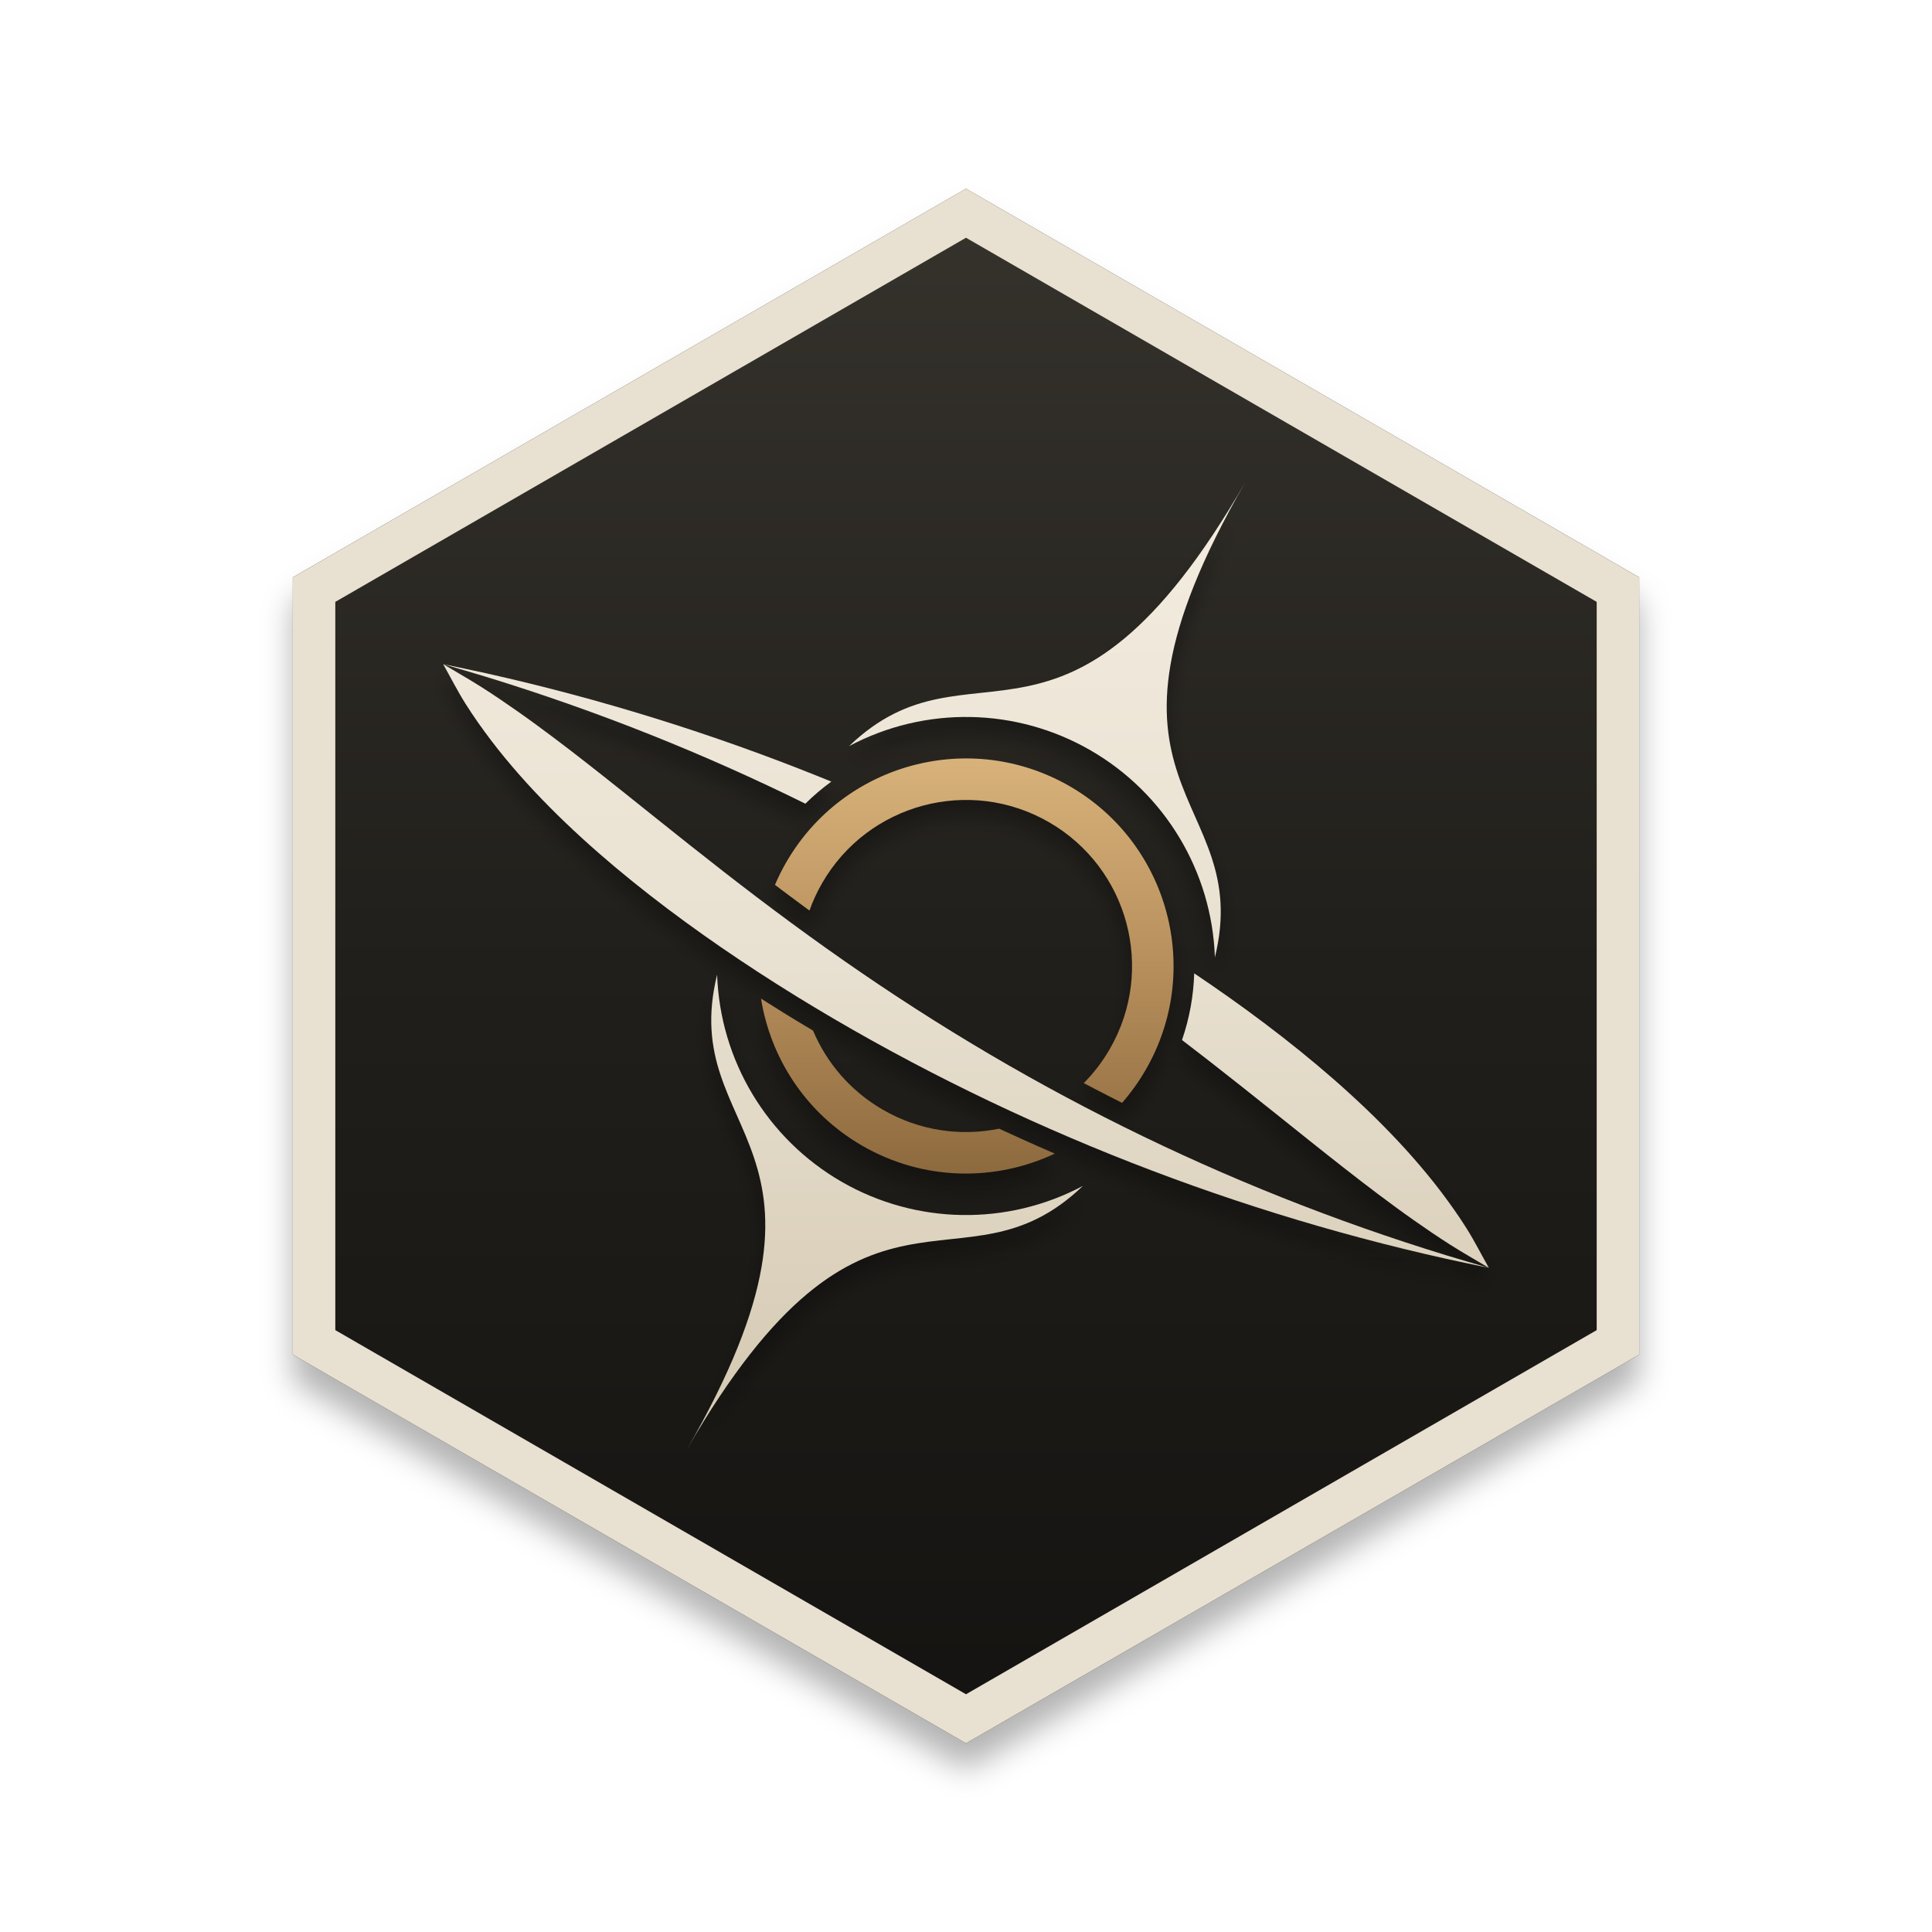
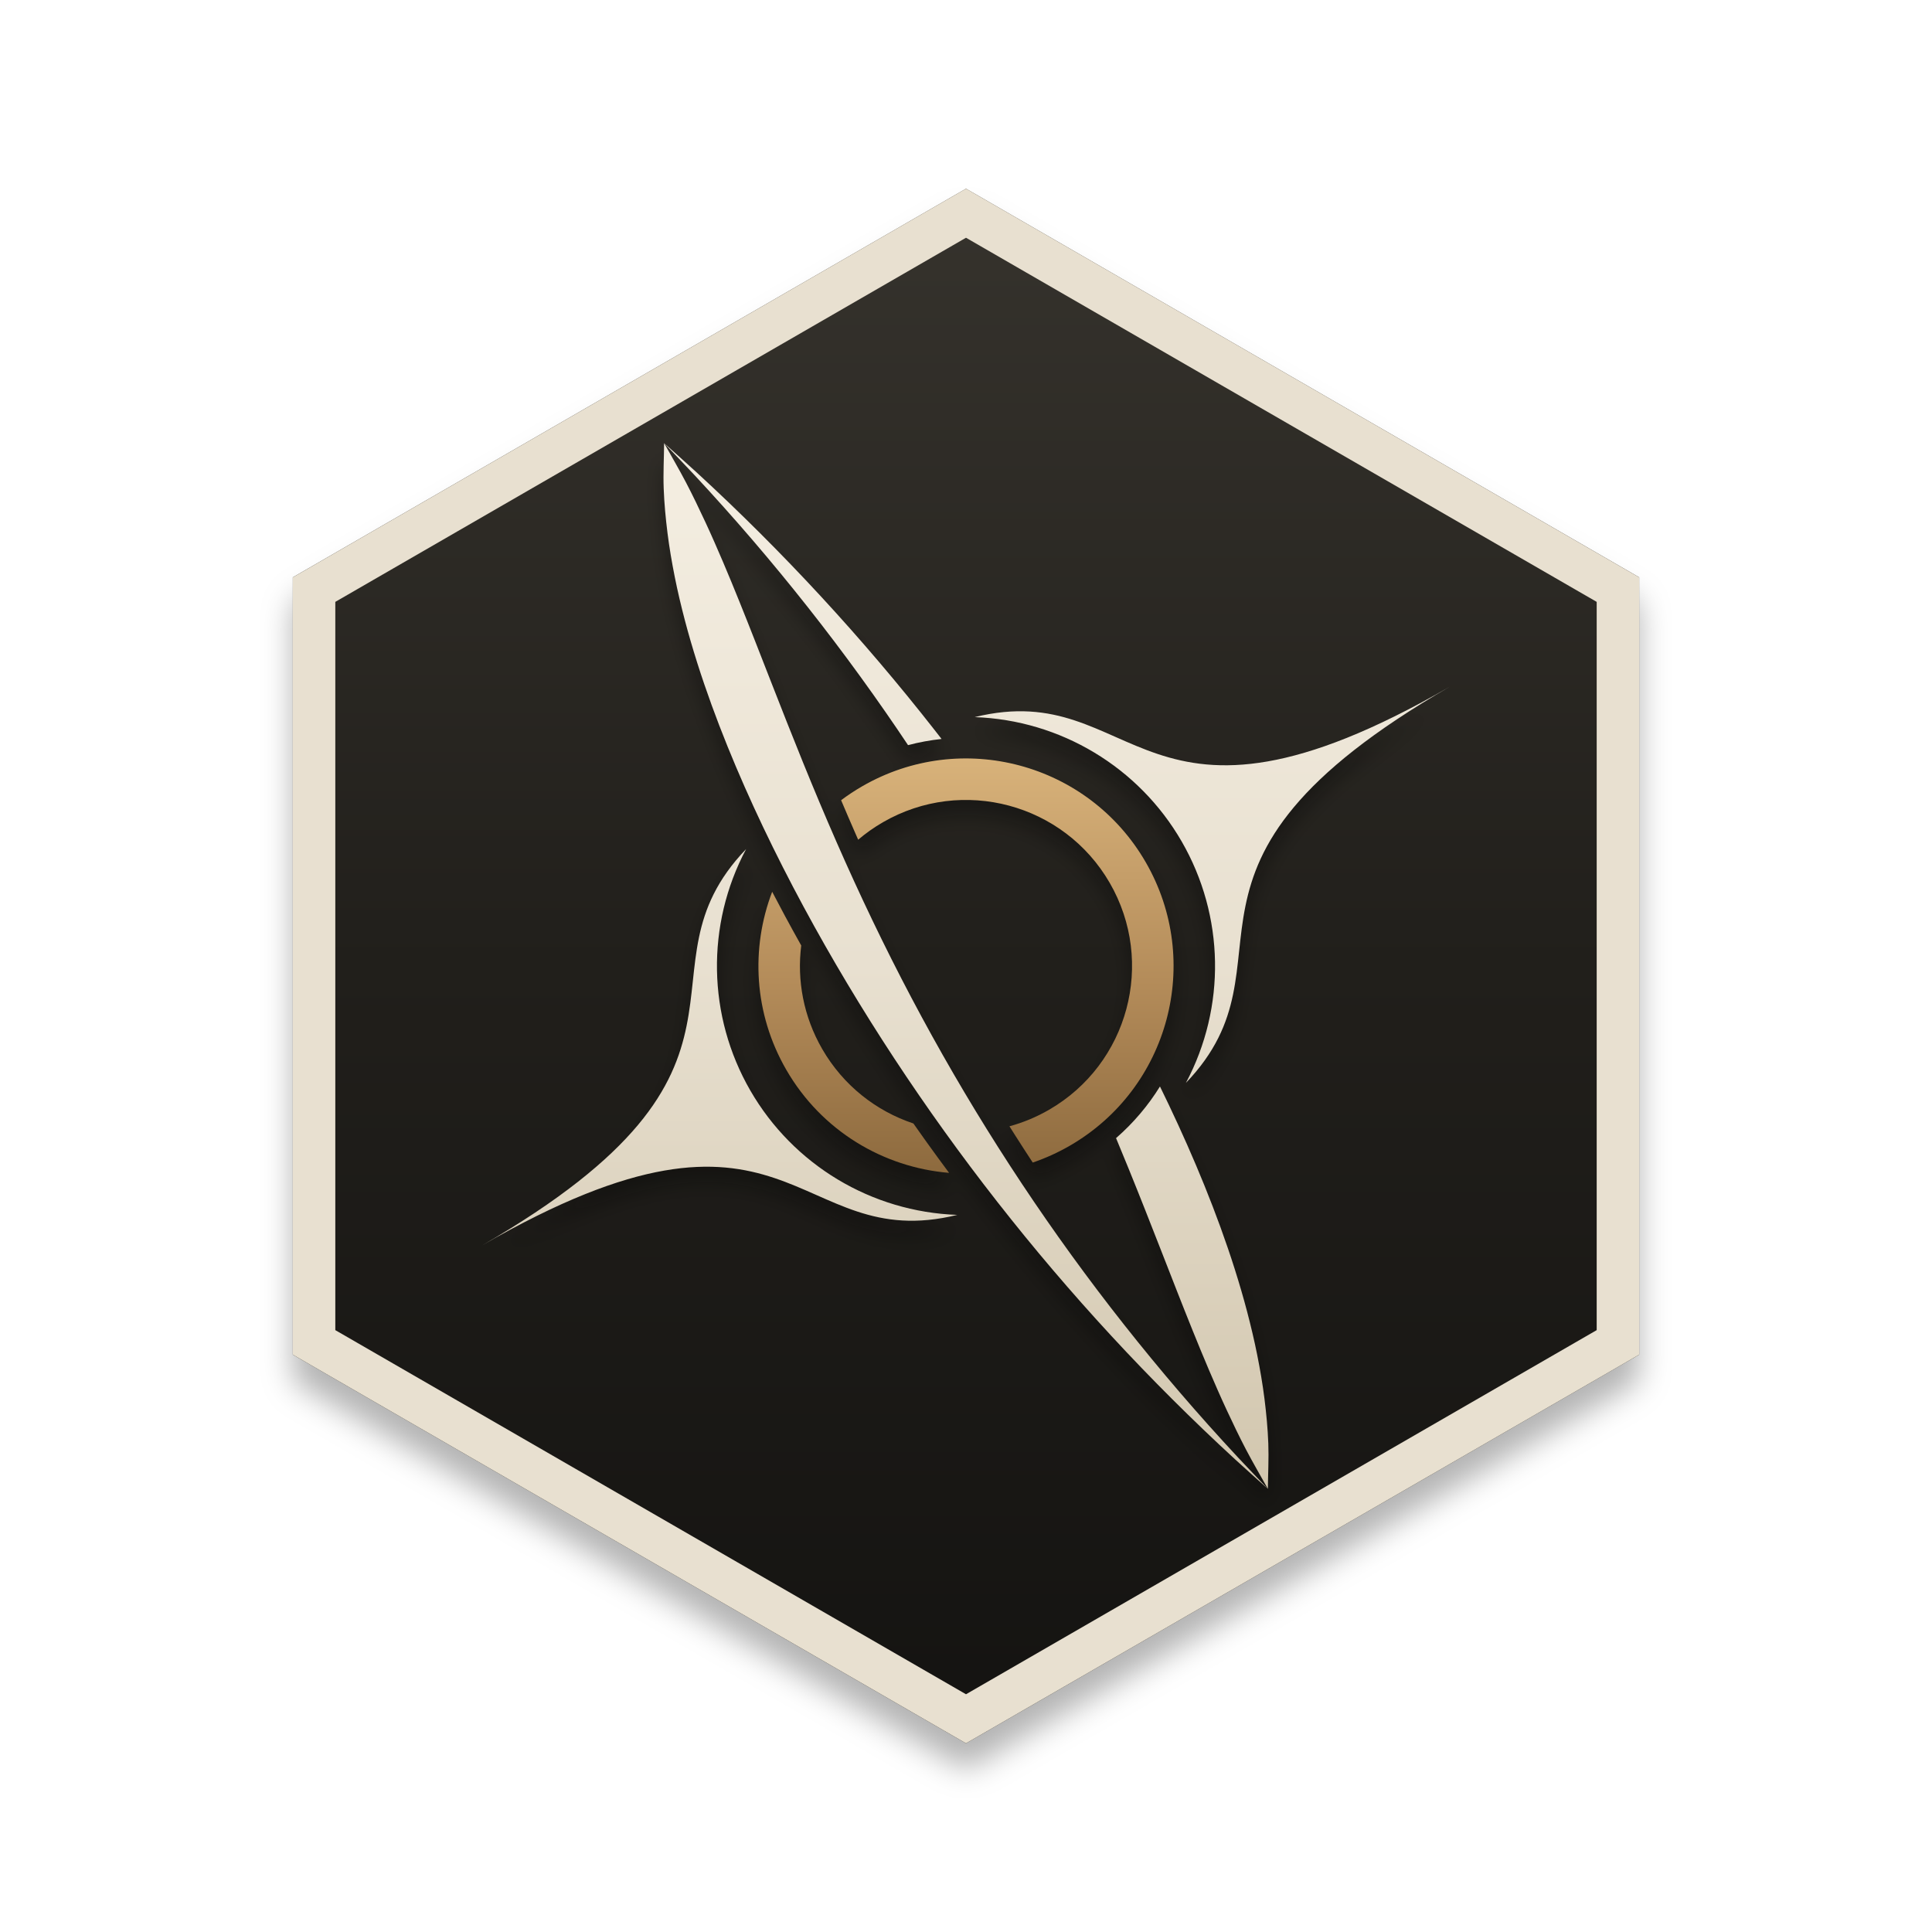
<svg xmlns="http://www.w3.org/2000/svg" width="1024" height="1024" viewBox="0 0 1024 1024">
  <defs>
    <filter id="filter-1" filterUnits="userSpaceOnUse" x="115.198" y="60" width="793.604" height="904" data-vc-blend="multiply" color-interpolation-filters="sRGB">
      <feGaussianBlur in="SourceAlpha" stdDeviation="8" />
      <feOffset dx="0" dy="14" result="shadow" />
      <feFlood flood-color="#000000" flood-opacity="0.3" />
      <feComposite in2="shadow" operator="in" result="paint" />
      <feMerge>
        <feMergeNode in="paint" />
        <feMergeNode in="SourceGraphic" />
      </feMerge>
    </filter>
    <linearGradient id="linear-gradient-1" x1="512" y1="100" x2="512" y2="924" gradientUnits="userSpaceOnUse">
      <stop offset="0" stop-color="#36332d" />
      <stop offset="0.5" stop-color="#211f1b" />
      <stop offset="1" stop-color="#141311" />
    </linearGradient>
-     <filter id="filter-2" filterUnits="userSpaceOnUse" x="209.872" y="230.656" width="604.256" height="562.687" data-vc-blend="multiply" color-interpolation-filters="sRGB">
+     <filter id="filter-2" filterUnits="userSpaceOnUse" x="80" y="60" width="864" height="904" data-vc-blend="multiply" color-interpolation-filters="sRGB">
      <feGaussianBlur in="SourceAlpha" stdDeviation="5" />
      <feOffset dx="0" dy="8" result="shadow" />
      <feFlood flood-color="#050403" flood-opacity="0.35" />
      <feComposite in2="shadow" operator="in" result="paint" />
      <feMerge>
        <feMergeNode in="paint" />
        <feMergeNode in="SourceGraphic" />
      </feMerge>
    </filter>
    <linearGradient id="linear-gradient-2" x1="512" y1="196" x2="512" y2="828" gradientUnits="userSpaceOnUse">
      <stop offset="0" stop-color="#f6f0e4" />
      <stop offset="0.5" stop-color="#e8e0d0" />
      <stop offset="1" stop-color="#cfc3aa" />
    </linearGradient>
    <linearGradient id="linear-gradient-3" x1="512" y1="402" x2="512" y2="622" gradientUnits="userSpaceOnUse">
      <stop offset="0" stop-color="#d8b27a" />
      <stop offset="0.55" stop-color="#b38b59" />
      <stop offset="1" stop-color="#8d6a3e" />
    </linearGradient>
  </defs>
  <g id="Layer_1" data-name="Layer 1">
    <g filter="url(#filter-1)">
      <path id="Tile" d="M512 100 L868.802 306 L868.802 718 L512 924 L155.198 718 L155.198 306 Z" fill="url(#linear-gradient-1)" />
    </g>
    <path id="Border" d="M512 113.004 L857.541 312.502 L857.541 711.498 L512 910.996 L166.459 711.498 L166.459 312.502 Z" fill="none" stroke="#e8e0d0" stroke-width="22.523" />
    <g filter="url(#filter-2)">
      <g id="Quasar">
-         <path id="Disc__far_half" data-name="Disc, far half" d="M626.486 551.237 C630.465 539.666 632.589 527.758 632.961 515.9 C635.906 517.874 638.839 519.867 641.759 521.878 C648.211 526.323 654.615 530.849 660.94 535.476 C667.265 540.103 673.534 544.816 679.71 549.642 C685.885 554.468 691.996 559.385 697.993 564.431 C703.99 569.477 709.911 574.623 715.69 579.916 C721.47 585.209 727.158 590.614 732.67 596.19 C738.181 601.766 743.582 607.469 748.759 613.372 C753.937 619.275 758.977 625.324 763.736 631.608 C768.496 637.892 773.083 644.346 777.315 651.078 C781.547 657.81 785.19 665.026 789.128 672 C782.292 667.905 775.274 663.94 768.621 659.714 C761.967 655.487 755.555 651.091 749.207 646.641 C742.86 642.191 736.682 637.616 730.536 633.014 C724.391 628.411 718.358 623.722 712.335 619.025 C706.311 614.329 700.357 609.577 694.394 604.835 C688.431 600.094 682.505 595.322 676.558 590.575 C670.61 585.827 664.674 581.071 658.708 576.349 C652.742 571.627 646.77 566.914 640.761 562.243 C636.018 558.556 631.263 554.883 626.486 551.237 Z M435.201 412.067 C437.007 412.795 438.811 413.527 440.613 414.264 C435.778 417.792 431.178 421.701 426.862 425.978 C420.554 422.861 414.214 419.802 407.845 416.802 C400.897 413.529 393.912 410.325 386.893 407.192 C379.875 404.06 372.82 400.996 365.733 398.005 C358.646 395.014 351.524 392.094 344.372 389.246 C337.22 386.398 330.035 383.621 322.82 380.917 C315.606 378.214 308.359 375.582 301.085 373.025 C293.811 370.467 286.507 367.982 279.176 365.572 C271.846 363.161 264.486 360.824 257.102 358.562 C249.718 356.3 242.282 354.187 234.872 352 C242.435 353.608 250.013 355.138 257.562 356.824 C265.111 358.51 272.647 360.274 280.166 362.115 C287.685 363.956 295.19 365.875 302.675 367.871 C310.161 369.867 317.631 371.94 325.08 374.09 C332.529 376.24 339.961 378.467 347.37 380.771 C354.78 383.075 362.171 385.455 369.537 387.911 C376.904 390.368 384.25 392.901 391.571 395.509 C398.892 398.118 406.19 400.802 413.462 403.562 C420.734 406.321 427.982 409.157 435.201 412.067 Z" fill="url(#linear-gradient-2)" />
-         <path id="Disc__near_half" data-name="Disc, near half" d="M789.128 672 C781.565 670.392 773.987 668.862 766.438 667.176 C758.889 665.49 751.353 663.726 743.834 661.885 C736.315 660.044 728.81 658.125 721.325 656.129 C713.839 654.133 706.369 652.06 698.92 649.91 C691.471 647.76 684.039 645.533 676.63 643.229 C669.22 640.925 661.829 638.545 654.463 636.089 C647.096 633.632 639.75 631.099 632.429 628.491 C625.108 625.882 617.81 623.198 610.538 620.438 C603.266 617.679 596.018 614.843 588.799 611.933 C581.58 609.023 574.386 606.038 567.222 602.978 C560.058 599.918 552.921 596.784 545.816 593.575 C538.711 590.366 531.635 587.083 524.592 583.726 C517.549 580.369 510.537 576.938 503.56 573.432 C496.583 569.927 489.638 566.348 482.732 562.693 C475.826 559.039 468.953 555.311 462.122 551.507 C455.291 547.703 448.495 543.825 441.745 539.869 C434.995 535.912 428.283 531.881 421.621 527.769 C414.96 523.656 408.339 519.468 401.776 515.194 C395.212 510.919 388.694 506.567 382.241 502.122 C375.789 497.677 369.385 493.151 363.06 488.524 C356.735 483.897 350.466 479.184 344.29 474.358 C338.115 469.532 332.004 464.615 326.007 459.569 C320.01 454.523 314.089 449.377 308.31 444.084 C302.53 438.791 296.842 433.386 291.33 427.81 C285.819 422.234 280.418 416.531 275.241 410.628 C270.063 404.725 265.023 398.676 260.264 392.392 C255.504 386.108 250.917 379.654 246.685 372.922 C242.453 366.19 238.81 358.974 234.872 352 C241.708 356.095 248.726 360.06 255.379 364.286 C262.033 368.513 268.445 372.909 274.793 377.359 C281.14 381.809 287.318 386.384 293.464 390.986 C299.609 395.589 305.642 400.278 311.665 404.975 C317.689 409.671 323.643 414.423 329.606 419.165 C335.569 423.906 341.495 428.678 347.442 433.425 C353.39 438.173 359.326 442.929 365.292 447.651 C371.258 452.373 377.23 457.086 383.239 461.757 C389.248 466.428 395.276 471.077 401.344 475.676 C407.413 480.276 413.51 484.843 419.649 489.356 C425.789 493.869 431.963 498.34 438.181 502.754 C444.399 507.169 450.656 511.535 456.957 515.84 C463.257 520.146 469.599 524.399 475.984 528.589 C482.37 532.779 488.798 536.912 495.268 540.981 C501.738 545.05 508.252 549.059 514.806 553.002 C521.361 556.945 527.959 560.826 534.597 564.64 C541.235 568.454 547.915 572.204 554.633 575.886 C561.352 579.568 568.113 583.184 574.91 586.732 C581.708 590.279 588.546 593.76 595.42 597.171 C602.294 600.582 609.207 603.925 616.155 607.198 C623.103 610.471 630.088 613.675 637.107 616.808 C644.125 619.94 651.18 623.004 658.267 625.995 C665.354 628.986 672.476 631.906 679.628 634.754 C686.78 637.602 693.965 640.379 701.18 643.083 C708.394 645.786 715.641 648.418 722.915 650.975 C730.189 653.533 737.493 656.018 744.824 658.428 C752.154 660.839 759.514 663.176 766.898 665.438 C774.282 667.7 781.718 669.813 789.128 672 Z" fill="url(#linear-gradient-2)" />
-         <path id="Ring_of_light" data-name="Ring of light" d="M416.737 457 C447.113 404.388 514.388 386.362 567 416.737 C619.612 447.113 637.638 514.388 607.263 567 C603.592 573.359 599.382 579.212 594.724 584.536 C589.667 581.991 584.63 579.408 579.616 576.789 C577.882 575.883 576.151 574.973 574.422 574.059 C579.663 568.78 584.316 562.745 588.21 556 C612.511 513.91 598.09 460.09 556 435.79 C513.91 411.489 460.09 425.91 435.79 468 C433.053 472.74 430.808 477.628 429.038 482.606 C427.993 481.842 426.95 481.076 425.907 480.31 C420.826 476.572 415.773 472.797 410.742 468.997 C412.475 464.931 414.471 460.925 416.737 457 Z M540.909 603.42 C546.937 606.145 552.989 608.817 559.06 611.436 C527.537 626.321 489.475 626.012 457 607.263 C427.135 590.02 408.414 560.888 403.365 529.297 C407.409 531.874 411.471 534.422 415.549 536.941 C420.65 540.092 425.781 543.197 430.936 546.257 C438.128 563.31 450.736 578.243 468 588.21 C487.383 599.401 509.254 602.38 529.583 598.226 C533.35 599.978 537.125 601.71 540.909 603.42 Z" fill="url(#linear-gradient-3)" />
-         <path id="Lensed_light_and_jet__over" data-name="Lensed light and jet, over" d="M450.03 395.451 C514.987 333.157 565 420.201 660 255.656 C565 420.201 665.39 419.992 643.92 507.393 C642.331 461.904 617.419 420.443 578 397.685 C538.581 374.926 490.219 374.082 450.03 395.451 Z" fill="url(#linear-gradient-2)" />
-         <path id="Lensed_light_and_jet__under" data-name="Lensed light and jet, under" d="M380.08 516.607 C358.61 604.008 459 603.799 364 768.344 C459 603.799 509.013 690.843 573.97 628.549 C533.781 649.918 485.419 649.074 446 626.315 C406.581 603.557 381.669 562.096 380.08 516.607 Z" fill="url(#linear-gradient-2)" />
+         <path id="Disc__far_half" data-name="Disc, far half" d="M 591.529 603.223 C 600.761 595.192 608.554 585.941 614.805 575.858 C 616.369 579.040 617.912 582.233 619.436 585.434 C 622.801 592.510 626.084 599.631 629.248 606.801 C 632.412 613.970 635.485 621.186 638.420 628.454 C 641.355 635.721 644.189 643.035 646.859 650.403 C 649.530 657.772 652.084 665.189 654.443 672.662 C 656.802 680.136 659.025 687.661 661.011 695.246 C 662.995 702.830 664.821 710.470 666.353 718.170 C 667.886 725.871 669.226 733.630 670.206 741.452 C 671.186 749.274 671.932 757.156 672.231 765.103 C 672.530 773.049 672.076 781.119 672.000 789.128 C 668.127 782.164 664.032 775.221 660.383 768.235 C 656.734 761.247 653.379 754.234 650.107 747.206 C 646.835 740.179 643.772 733.128 640.751 726.069 C 637.731 719.010 634.850 711.933 631.983 704.854 C 629.114 697.775 626.333 690.683 623.540 683.594 C 620.747 676.507 618.001 669.411 615.224 662.327 C 612.447 655.241 609.684 648.154 606.878 641.082 C 604.073 634.009 601.257 626.942 598.389 619.892 C 596.125 614.328 593.843 608.769 591.529 603.223 Z M 495.457 387.056 C 496.657 388.589 497.853 390.125 499.045 391.665 C 493.094 392.302 487.156 393.388 481.279 394.934 C 477.375 389.080 473.414 383.261 469.398 377.479 C 465.017 371.170 460.570 364.903 456.058 358.680 C 451.546 352.459 446.969 346.278 442.327 340.144 C 437.685 334.010 432.977 327.920 428.207 321.878 C 423.437 315.835 418.603 309.838 413.707 303.889 C 408.811 297.941 403.851 292.038 398.830 286.187 C 393.809 280.334 388.726 274.530 383.583 268.778 C 378.440 263.025 373.235 257.321 367.971 251.670 C 362.707 246.019 357.324 240.471 352.000 234.872 C 357.746 240.046 363.544 245.160 369.238 250.395 C 374.933 255.629 380.577 260.925 386.168 266.279 C 391.760 271.633 397.300 277.047 402.784 282.518 C 408.269 287.990 413.702 293.520 419.078 299.106 C 424.454 304.693 429.776 310.338 435.041 316.037 C 440.306 321.738 445.517 327.494 450.668 333.304 C 455.819 339.116 460.915 344.982 465.951 350.901 C 470.987 356.821 475.965 362.795 480.883 368.821 C 485.801 374.846 490.660 380.926 495.457 387.056 Z" fill="url(#linear-gradient-2)" />
+         <path id="Disc__near_half" data-name="Disc, near half" d="M 672.000 789.128 C 666.254 783.954 660.456 778.840 654.762 773.605 C 649.067 768.371 643.423 763.075 637.832 757.721 C 632.240 752.367 626.700 746.953 621.216 741.482 C 615.731 736.010 610.298 730.480 604.922 724.894 C 599.546 719.307 594.224 713.662 588.959 707.963 C 583.694 702.262 578.483 696.506 573.332 690.696 C 568.181 684.884 563.085 679.018 558.049 673.099 C 553.013 667.179 548.035 661.205 543.117 655.179 C 538.199 649.154 533.340 643.074 528.543 636.944 C 523.747 630.814 519.009 624.632 514.335 618.400 C 509.660 612.168 505.047 605.886 500.498 599.554 C 495.949 593.222 491.463 586.841 487.042 580.413 C 482.621 573.984 478.264 567.506 473.975 560.982 C 469.685 554.458 465.460 547.886 461.307 541.267 C 457.153 534.650 453.065 527.985 449.051 521.275 C 445.037 514.565 441.091 507.809 437.223 501.008 C 433.356 494.206 429.558 487.359 425.845 480.467 C 422.133 473.574 418.493 466.637 414.946 459.654 C 411.399 452.670 407.930 445.642 404.564 438.566 C 401.199 431.490 397.916 424.369 394.752 417.199 C 391.588 410.030 388.515 402.814 385.580 395.546 C 382.645 388.279 379.811 380.965 377.141 373.597 C 374.470 366.228 371.916 358.811 369.557 351.338 C 367.198 343.864 364.975 336.339 362.989 328.754 C 361.005 321.170 359.179 313.530 357.647 305.830 C 356.114 298.129 354.774 290.370 353.794 282.548 C 352.814 274.726 352.068 266.844 351.769 258.897 C 351.470 250.951 351.924 242.881 352.000 234.872 C 355.873 241.836 359.968 248.779 363.617 255.765 C 367.266 262.753 370.621 269.766 373.893 276.794 C 377.165 283.821 380.228 290.872 383.249 297.931 C 386.269 304.990 389.150 312.067 392.017 319.146 C 394.886 326.225 397.667 333.317 400.460 340.406 C 403.253 347.493 405.999 354.589 408.776 361.673 C 411.553 368.759 414.316 375.846 417.122 382.918 C 419.927 389.991 422.743 397.058 425.611 404.108 C 428.480 411.157 431.376 418.198 434.331 425.214 C 437.287 432.233 440.284 439.236 443.344 446.214 C 446.405 453.193 449.516 460.152 452.694 467.083 C 455.871 474.016 459.107 480.925 462.411 487.804 C 465.714 494.683 469.080 501.537 472.515 508.358 C 475.950 515.180 479.450 521.973 483.019 528.732 C 486.588 535.491 490.225 542.220 493.929 548.912 C 497.634 555.604 501.408 562.264 505.250 568.886 C 509.091 575.508 513.001 582.096 516.978 588.643 C 520.956 595.192 525.003 601.704 529.116 608.175 C 533.229 614.646 537.411 621.079 541.658 627.470 C 545.906 633.861 550.221 640.213 554.602 646.521 C 558.983 652.830 563.430 659.097 567.942 665.320 C 572.454 671.541 577.031 677.722 581.673 683.856 C 586.315 689.990 591.023 696.080 595.793 702.122 C 600.563 708.165 605.397 714.162 610.293 720.111 C 615.189 726.059 620.149 731.962 625.170 737.813 C 630.191 743.666 635.274 749.470 640.417 755.222 C 645.560 760.975 650.765 766.679 656.029 772.330 C 661.293 777.981 666.676 783.529 672.000 789.128 Z" fill="url(#linear-gradient-2)" />
+         <path id="Ring_of_light" data-name="Ring of light" d="M 457.000 416.737 C 509.612 386.362 576.887 404.388 607.263 457.000 C 637.638 509.612 619.612 576.887 567.000 607.263 C 560.641 610.934 554.069 613.898 547.373 616.180 C 544.266 611.447 541.195 606.692 538.163 601.917 C 537.114 600.265 536.070 598.612 535.030 596.956 C 542.208 595.004 549.255 592.104 556.000 588.210 C 598.090 563.910 612.511 510.090 588.210 468.000 C 563.910 425.910 510.090 411.489 468.000 435.790 C 463.260 438.526 458.872 441.637 454.850 445.063 C 454.327 443.879 453.807 442.694 453.286 441.509 C 450.755 435.731 448.266 429.936 445.809 424.129 C 449.343 421.475 453.075 419.003 457.000 416.737 Z M 491.326 605.627 C 495.184 611.000 499.089 616.340 503.037 621.644 C 468.295 618.773 435.487 599.475 416.737 567.000 C 399.495 537.135 397.848 502.545 409.271 472.662 C 411.485 476.916 413.728 481.154 416.000 485.374 C 418.843 490.653 421.734 495.908 424.668 501.135 C 422.370 519.500 425.822 538.736 435.790 556.000 C 446.981 575.383 464.432 588.898 484.114 595.465 C 486.501 598.866 488.904 602.254 491.326 605.627 Z" fill="url(#linear-gradient-3)" />
+         <path id="Lensed_light_and_jet__over" data-name="Lensed light and jet, over" d="M 516.607 380.081 C 604.008 358.611 603.799 459.000 768.344 364.000 C 603.799 459.000 690.844 509.014 628.550 573.970 C 649.918 533.781 649.074 485.419 626.315 446.000 C 603.557 406.581 562.096 381.669 516.607 380.081 Z" fill="url(#linear-gradient-2)" />
+         <path id="Lensed_light_and_jet__under" data-name="Lensed light and jet, under" d="M 395.450 450.030 C 333.156 514.986 420.201 565.000 255.656 660.000 C 420.201 565.000 419.992 665.389 507.393 643.919 C 461.904 642.331 420.443 617.419 397.685 578.000 C 374.926 538.581 374.082 490.219 395.450 450.030 Z" fill="url(#linear-gradient-2)" />
      </g>
    </g>
  </g>
</svg>
